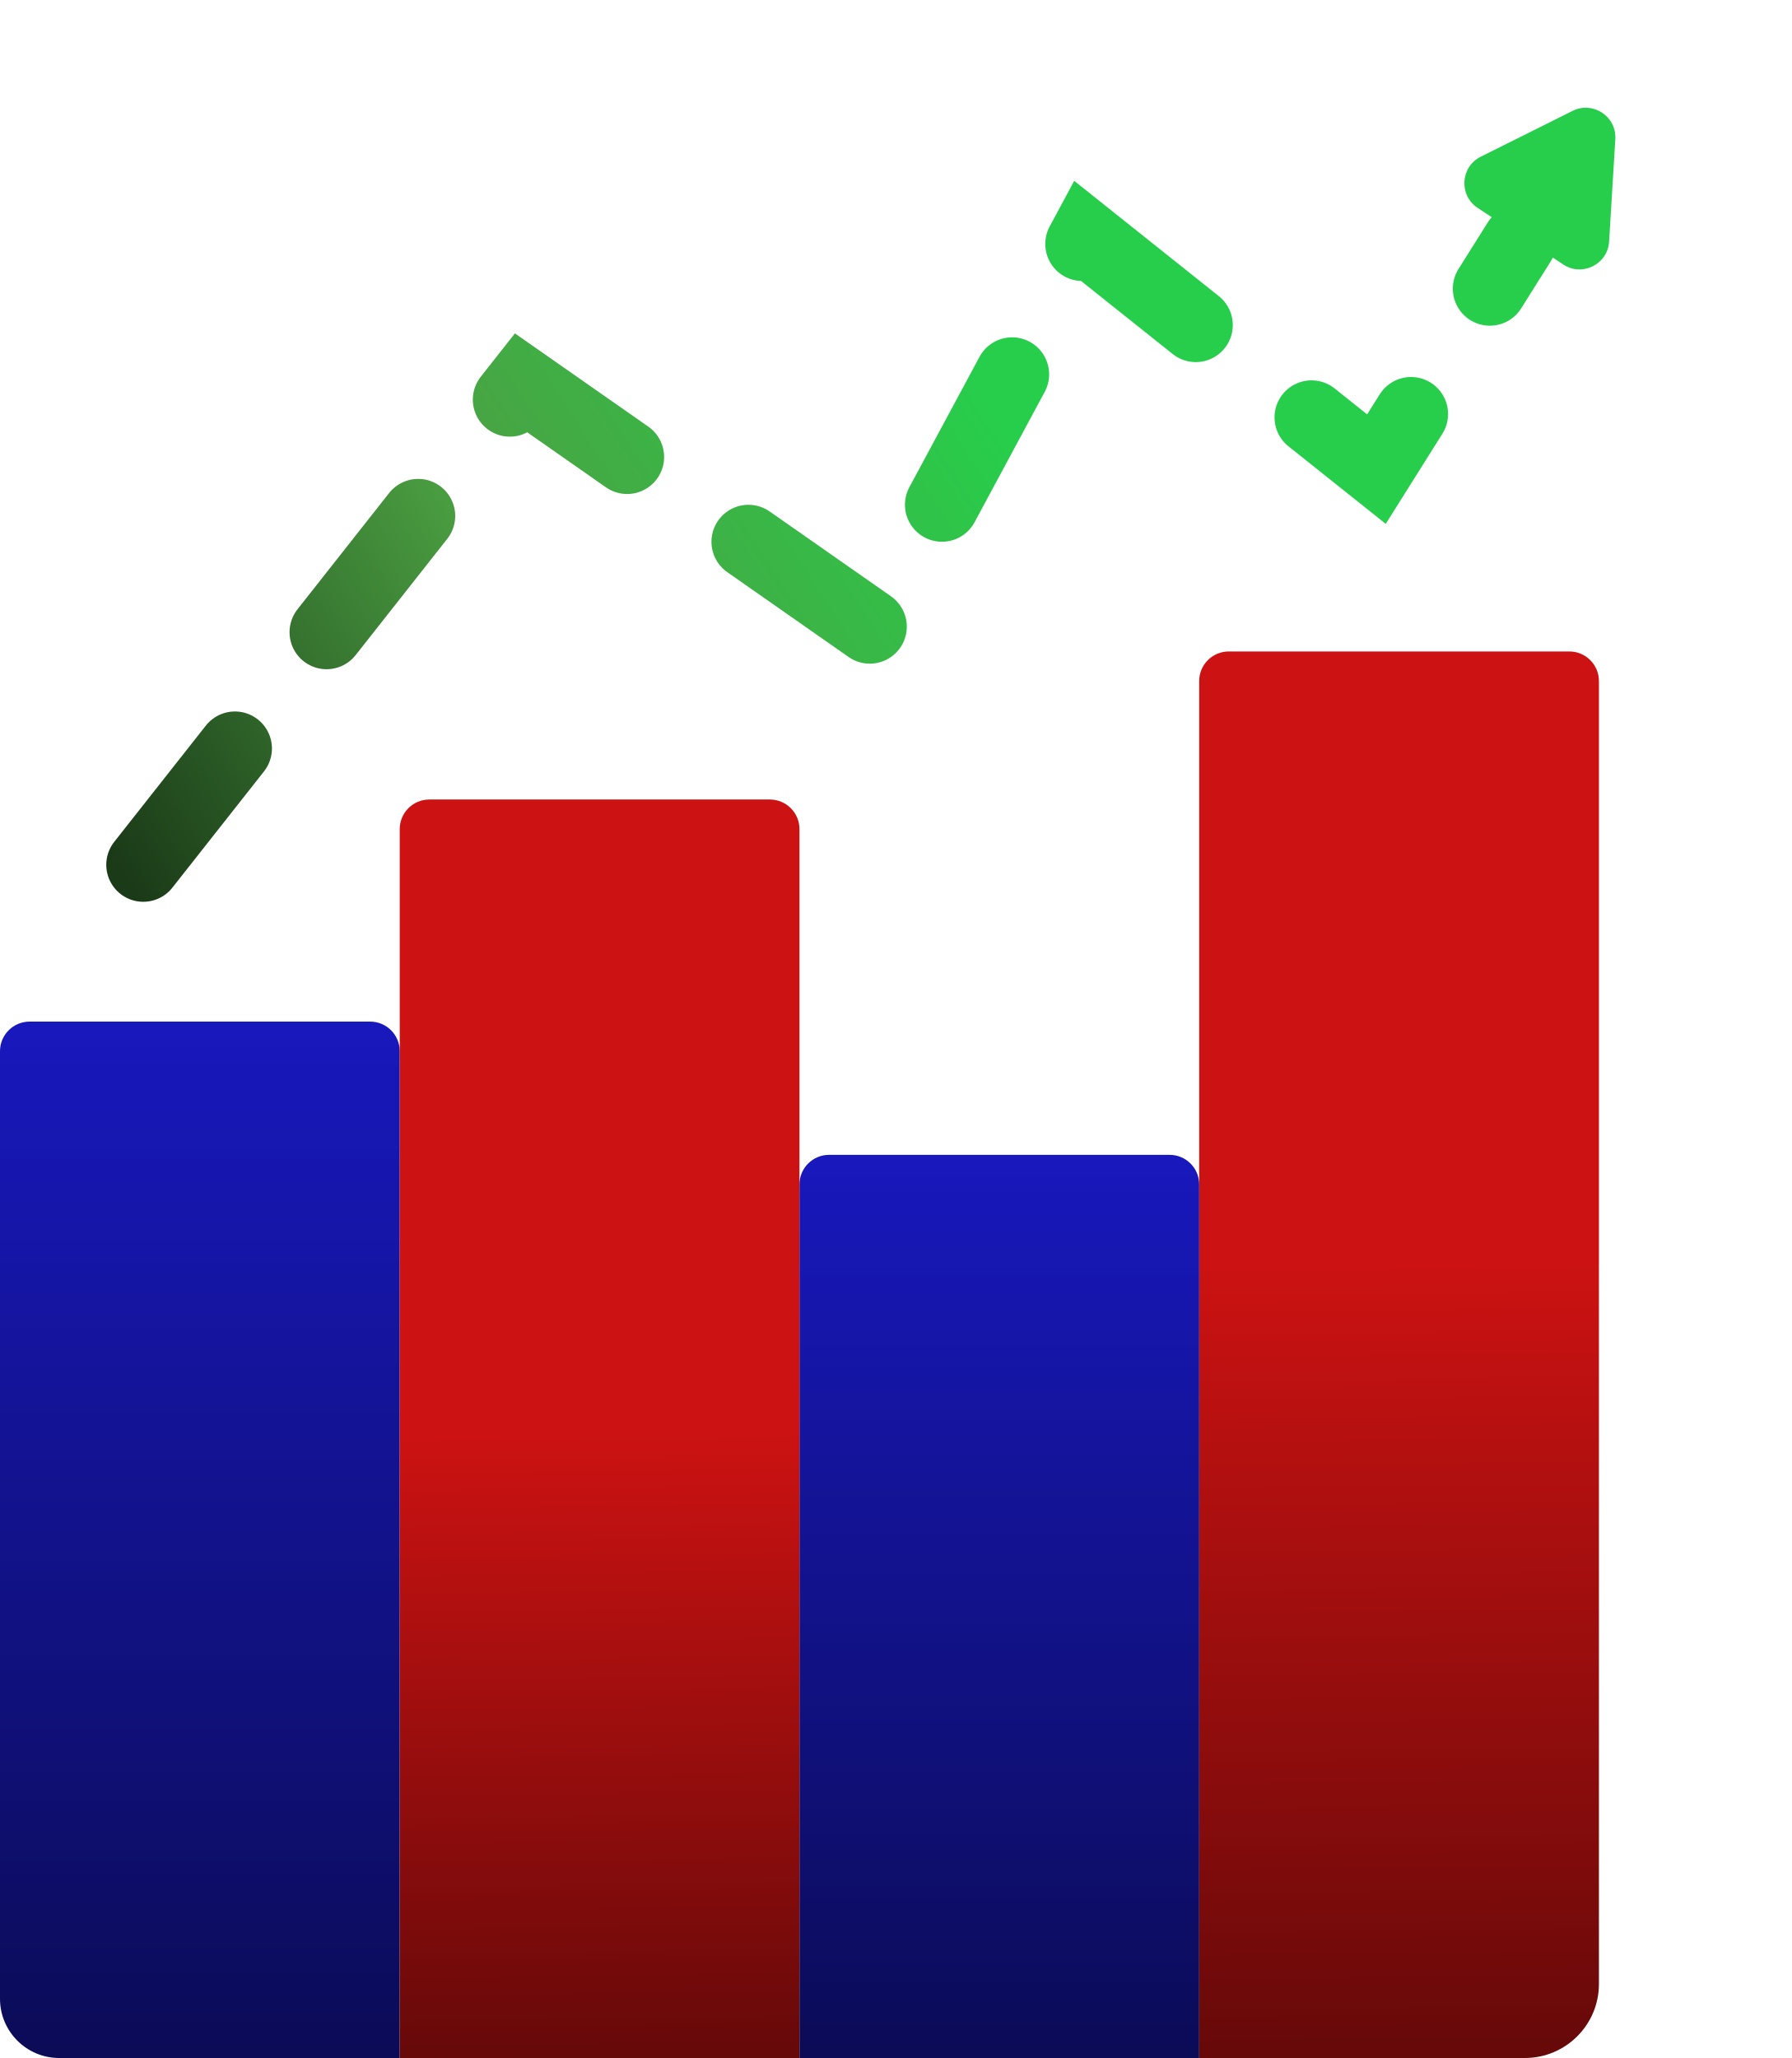
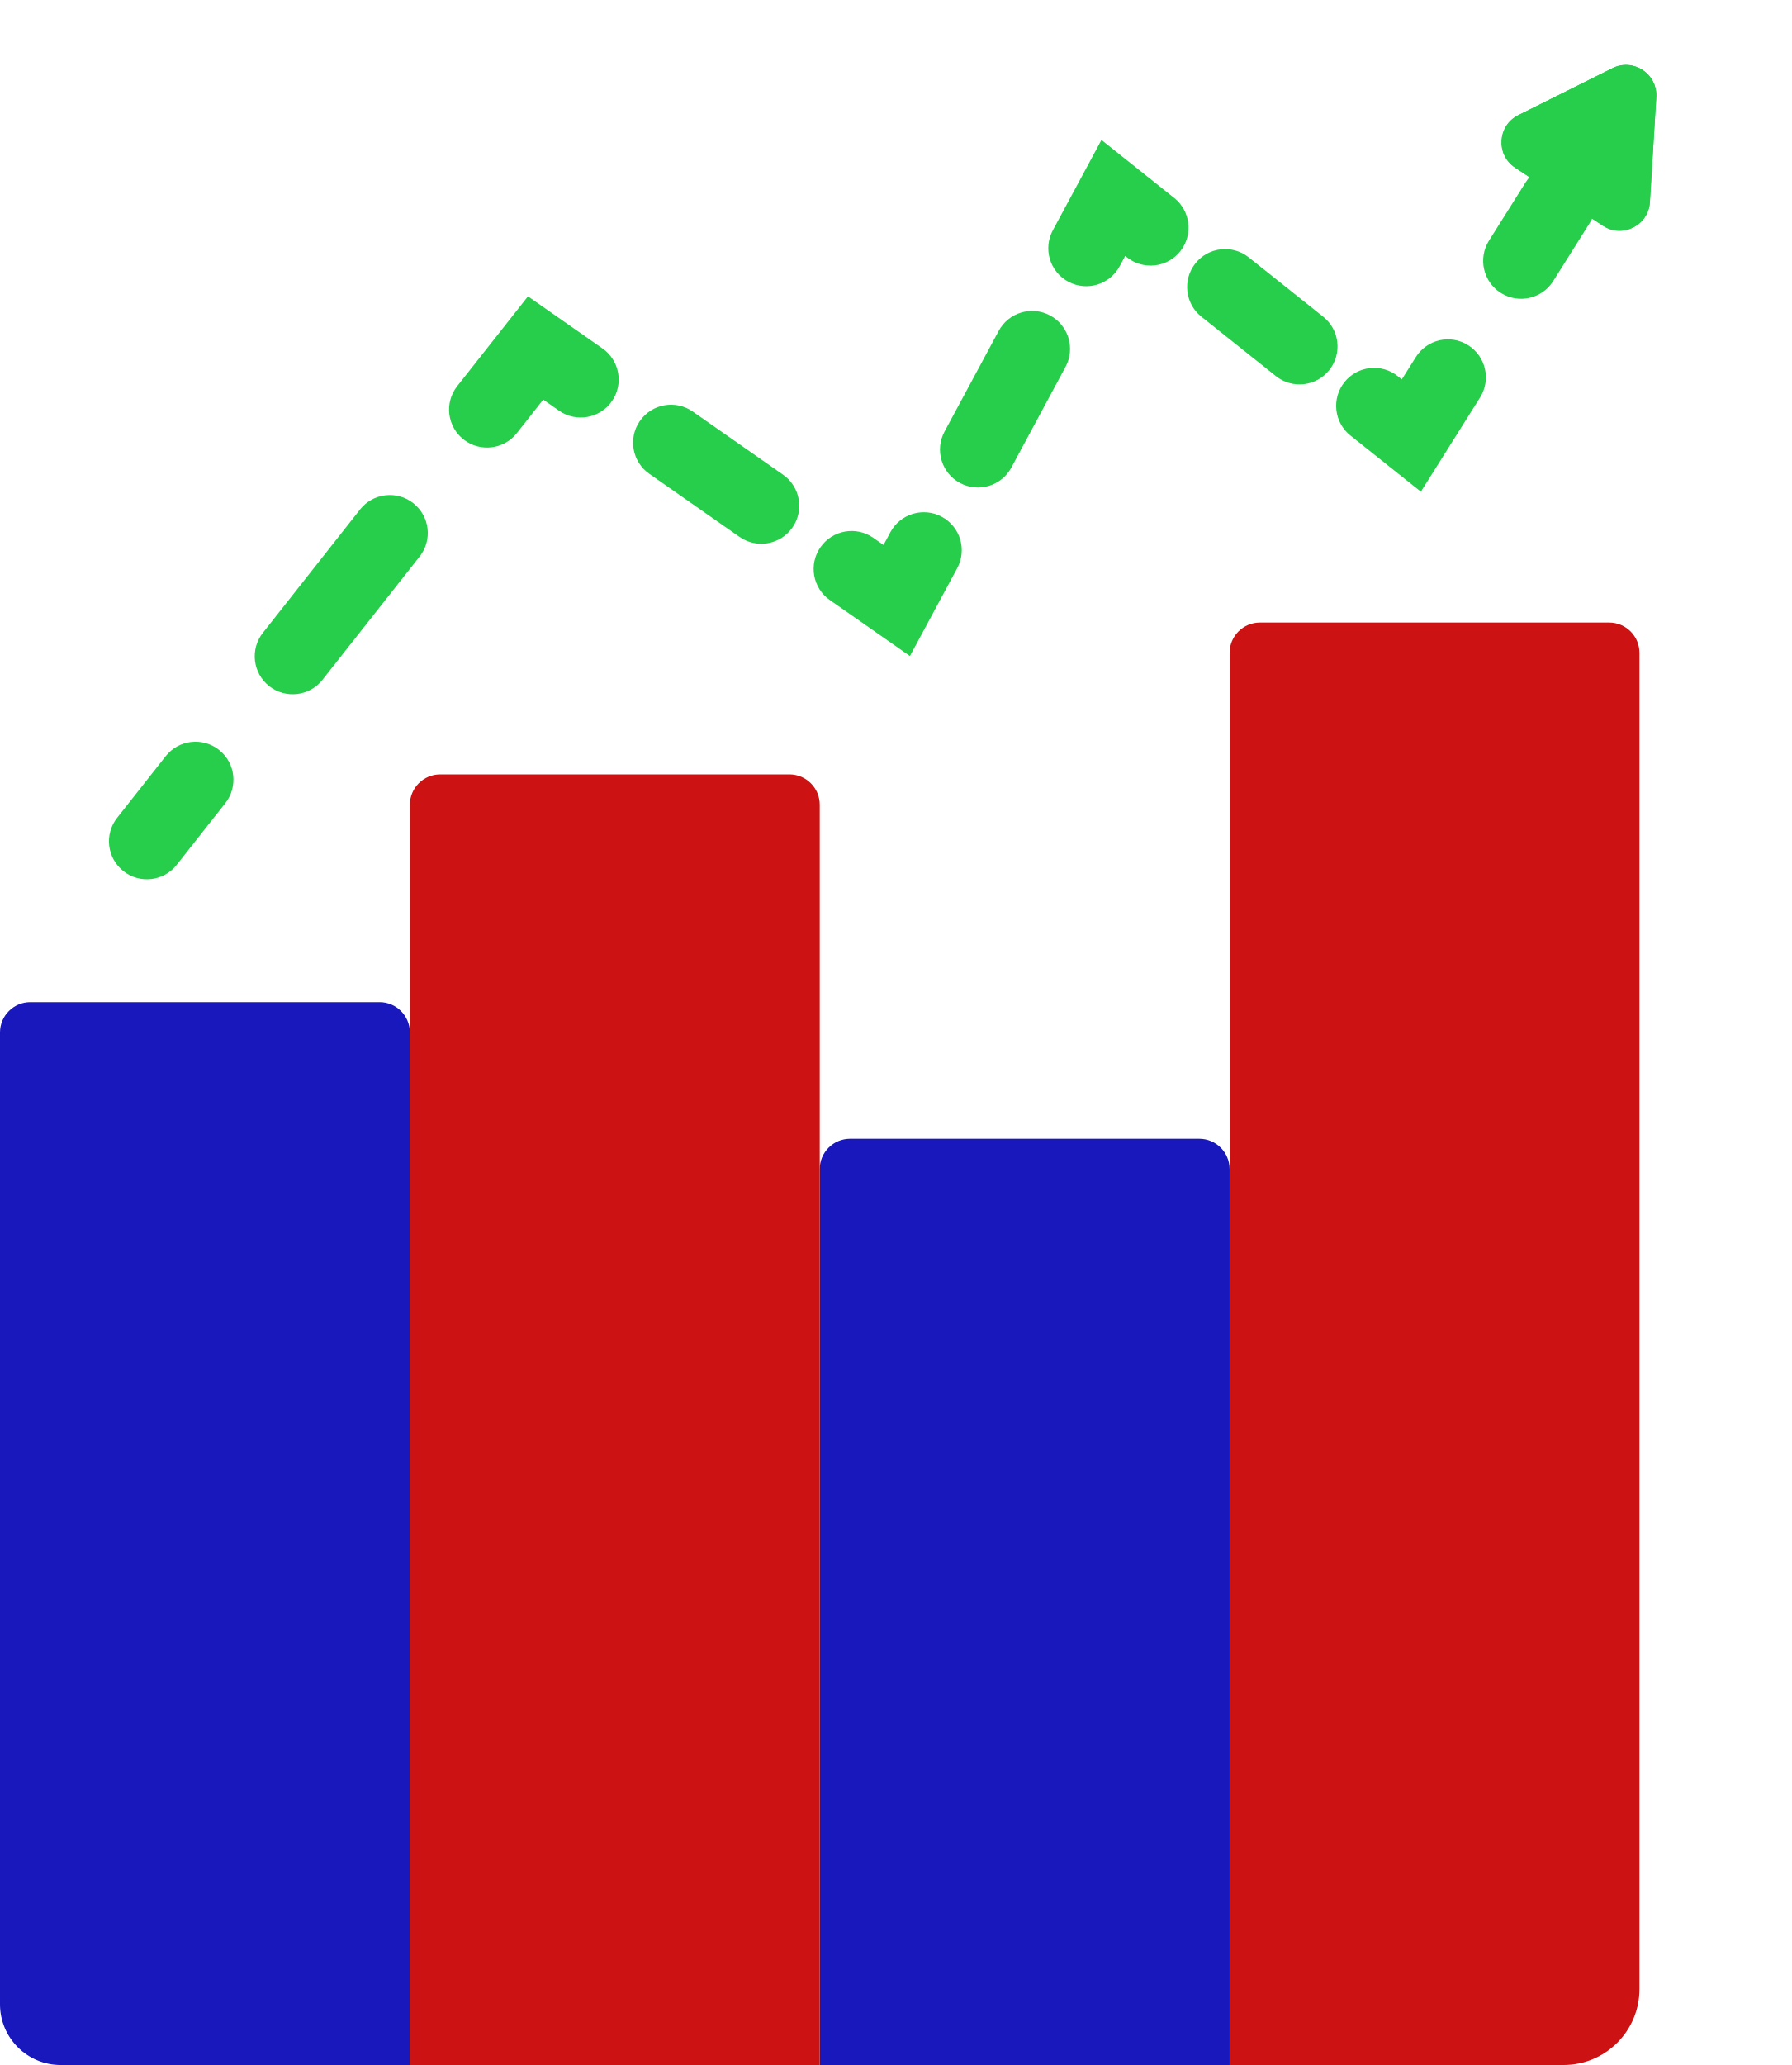
- <svg xmlns="http://www.w3.org/2000/svg" width="121" height="139" viewBox="0 0 121 139" fill="none">
-   <path d="M81 46C81 44.895 81.895 44 83 44H106C107.105 44 108 44.895 108 46V134C108 136.761 105.761 139 103 139H81V46Z" fill="url(#paint0_linear_4_5)" />
-   <path d="M0 71C0 69.895 0.895 69 2 69H25C26.105 69 27 69.895 27 71V139H4C1.791 139 0 137.209 0 135V71Z" fill="url(#paint1_linear_4_5)" />
-   <path d="M54 80C54 78.895 54.895 78 56 78H79C80.105 78 81 78.895 81 80V139H54V80Z" fill="url(#paint2_linear_4_5)" />
-   <path d="M27 56C27 54.895 27.895 54 29 54H52C53.105 54 54 54.895 54 56V139H27V56Z" fill="url(#paint3_linear_4_5)" />
-   <path d="M9.678 58.408C9.678 58.408 17.481 48.507 22.481 42.163C27.48 35.819 35.283 25.918 35.283 25.918L47.178 34.233L59.072 42.549L73.341 16.036L83.156 23.86L92.972 31.684L102.613 16.345" stroke="url(#paint4_linear_4_5)" stroke-width="5" stroke-linecap="round" stroke-dasharray="10 10" />
-   <path d="M106.217 7.49C107.595 6.802 109.2 7.864 109.107 9.4L108.687 16.316C108.594 17.853 106.872 18.712 105.588 17.863L99.808 14.041C98.524 13.192 98.641 11.271 100.018 10.584L106.217 7.49Z" fill="#27CE4B" />
-   <defs>
-     <linearGradient id="paint0_linear_4_5" x1="94" y1="85.5" x2="94.5" y2="139" gradientUnits="userSpaceOnUse">
-       <stop stop-color="#CC1212" />
-       <stop offset="1" stop-color="#660909" />
-     </linearGradient>
-     <linearGradient id="paint1_linear_4_5" x1="13.5" y1="69" x2="13.5" y2="139" gradientUnits="userSpaceOnUse">
-       <stop stop-color="#1818BD" />
-       <stop offset="0.505" stop-color="#12128A" />
-       <stop offset="1" stop-color="#0B0B57" />
-     </linearGradient>
-     <linearGradient id="paint2_linear_4_5" x1="67.5" y1="78" x2="67.5" y2="139" gradientUnits="userSpaceOnUse">
-       <stop stop-color="#1818BD" />
-       <stop offset="0.505" stop-color="#12128A" />
-       <stop offset="1" stop-color="#0B0B57" />
-     </linearGradient>
-     <linearGradient id="paint3_linear_4_5" x1="40" y1="97" x2="40.5" y2="139" gradientUnits="userSpaceOnUse">
-       <stop stop-color="#CC1212" />
-       <stop offset="1" stop-color="#660909" />
-     </linearGradient>
-     <linearGradient id="paint4_linear_4_5" x1="70.626" y1="22.43" x2="3.045" y2="65.931" gradientUnits="userSpaceOnUse">
-       <stop offset="0.07" stop-color="#27CE4B" />
-       <stop offset="0.485" stop-color="#4BA042" />
-       <stop offset="0.9" stop-color="#1B3A18" />
-     </linearGradient>
-   </defs>
+ <svg xmlns="http://www.w3.org/2000/svg" width="118" height="136" viewBox="0 0 118 136" fill="none">
+   <path d="M81 43C81 41.895 81.895 41 83 41H106C107.105 41 108 41.895 108 43V131C108 133.761 105.761 136 103 136H81V43Z" fill="#CC1212" />
+   <path d="M0 68C0 66.895 0.895 66 2 66H25C26.105 66 27 66.895 27 68V136H4C1.791 136 0 134.209 0 132V68Z" fill="#1818BD" />
+   <path d="M54 77C54 75.895 54.895 75 56 75H79C80.105 75 81 75.895 81 77V136H54V77Z" fill="#1818BD" />
+   <path d="M27 53C27 51.895 27.895 51 29 51H52C53.105 51 54 51.895 54 53V136H27V53Z" fill="#CC1212" />
+   <path fill-rule="evenodd" clip-rule="evenodd" d="M72.558 9.215L77.353 13.037C78.432 13.898 78.61 15.471 77.749 16.551C76.889 17.63 75.316 17.808 74.236 16.947L74.123 16.857L73.758 17.535C73.104 18.751 71.588 19.206 70.372 18.552C69.156 17.898 68.701 16.381 69.356 15.166L72.558 9.215ZM100.497 12.014C101.232 10.846 102.775 10.494 103.944 11.228C105.113 11.963 105.465 13.506 104.73 14.675L102.32 18.51C101.585 19.679 100.042 20.031 98.873 19.296C97.704 18.562 97.352 17.018 98.086 15.849L100.497 12.014ZM34.781 19.516L39.689 22.948C40.821 23.739 41.097 25.297 40.306 26.429C39.515 27.561 37.956 27.837 36.824 27.046L35.785 26.319L34.047 28.525C33.193 29.61 31.621 29.796 30.536 28.941C29.452 28.087 29.265 26.515 30.12 25.43L33.319 21.371C33.319 21.371 33.32 21.37 35.283 22.918L33.319 21.371L34.781 19.516ZM78.747 17.346C79.608 16.266 81.181 16.089 82.26 16.949L87.168 20.861C88.248 21.722 88.426 23.295 87.565 24.375C86.704 25.454 85.132 25.632 84.052 24.771L79.144 20.859C78.064 19.999 77.887 18.426 78.747 17.346ZM69.175 20.777C70.39 21.431 70.846 22.948 70.191 24.163L66.624 30.791C65.97 32.007 64.454 32.462 63.238 31.808C62.022 31.154 61.567 29.638 62.221 28.422L65.788 21.794C66.443 20.578 67.959 20.123 69.175 20.777ZM42.155 27.722C42.946 26.59 44.505 26.314 45.636 27.105L51.584 31.263C52.715 32.054 52.991 33.613 52.2 34.745C51.409 35.876 49.85 36.152 48.719 35.361L42.772 31.203C41.64 30.412 41.364 28.854 42.155 27.722ZM96.713 22.733C97.882 23.468 98.234 25.011 97.499 26.18L93.6 32.382L88.96 28.683C87.88 27.823 87.703 26.25 88.563 25.17C89.424 24.09 90.997 23.913 92.076 24.773L92.344 24.986L93.266 23.519C94.001 22.35 95.544 21.998 96.713 22.733ZM27.228 33.139C28.313 33.993 28.499 35.565 27.645 36.65L21.244 44.771C20.39 45.856 18.818 46.042 17.733 45.188C16.649 44.333 16.462 42.761 17.317 41.676L23.717 33.555C24.572 32.47 26.144 32.284 27.228 33.139ZM62.04 34.033C63.256 34.688 63.711 36.204 63.057 37.419L59.942 43.207L54.666 39.519C53.534 38.728 53.258 37.169 54.049 36.038C54.841 34.906 56.399 34.63 57.531 35.421L58.202 35.89L58.654 35.05C59.308 33.834 60.825 33.379 62.04 34.033ZM14.425 49.385C15.51 50.239 15.696 51.811 14.842 52.896L11.642 56.956C11.642 56.956 11.642 56.956 9.678 55.408L7.715 53.861L10.915 49.801C11.769 48.717 13.341 48.53 14.425 49.385ZM8.131 57.372C7.047 56.517 6.86 54.946 7.715 53.861L9.678 55.408L11.642 56.956C10.788 58.04 9.215 58.227 8.131 57.372Z" fill="#27CE4B" />
+   <path d="M106.217 4.49C107.595 3.802 109.2 4.864 109.107 6.4L108.687 13.316C108.594 14.853 106.872 15.712 105.588 14.863L99.808 11.041C98.524 10.192 98.641 8.271 100.018 7.584L106.217 4.49Z" fill="#27CE4B" />
+   <path fill-rule="evenodd" clip-rule="evenodd" d="M107.689 13.255L108.109 6.34C108.155 5.571 107.353 5.041 106.664 5.384L100.465 8.479C99.776 8.822 99.718 9.783 100.36 10.207L106.139 14.029C106.781 14.453 107.642 14.024 107.689 13.255ZM109.107 6.4C109.2 4.864 107.595 3.802 106.217 4.49L100.018 7.584C98.641 8.271 98.524 10.192 99.808 11.041L105.588 14.863C106.872 15.712 108.594 14.853 108.687 13.316L109.107 6.4Z" fill="#27CE4B" />
</svg>
